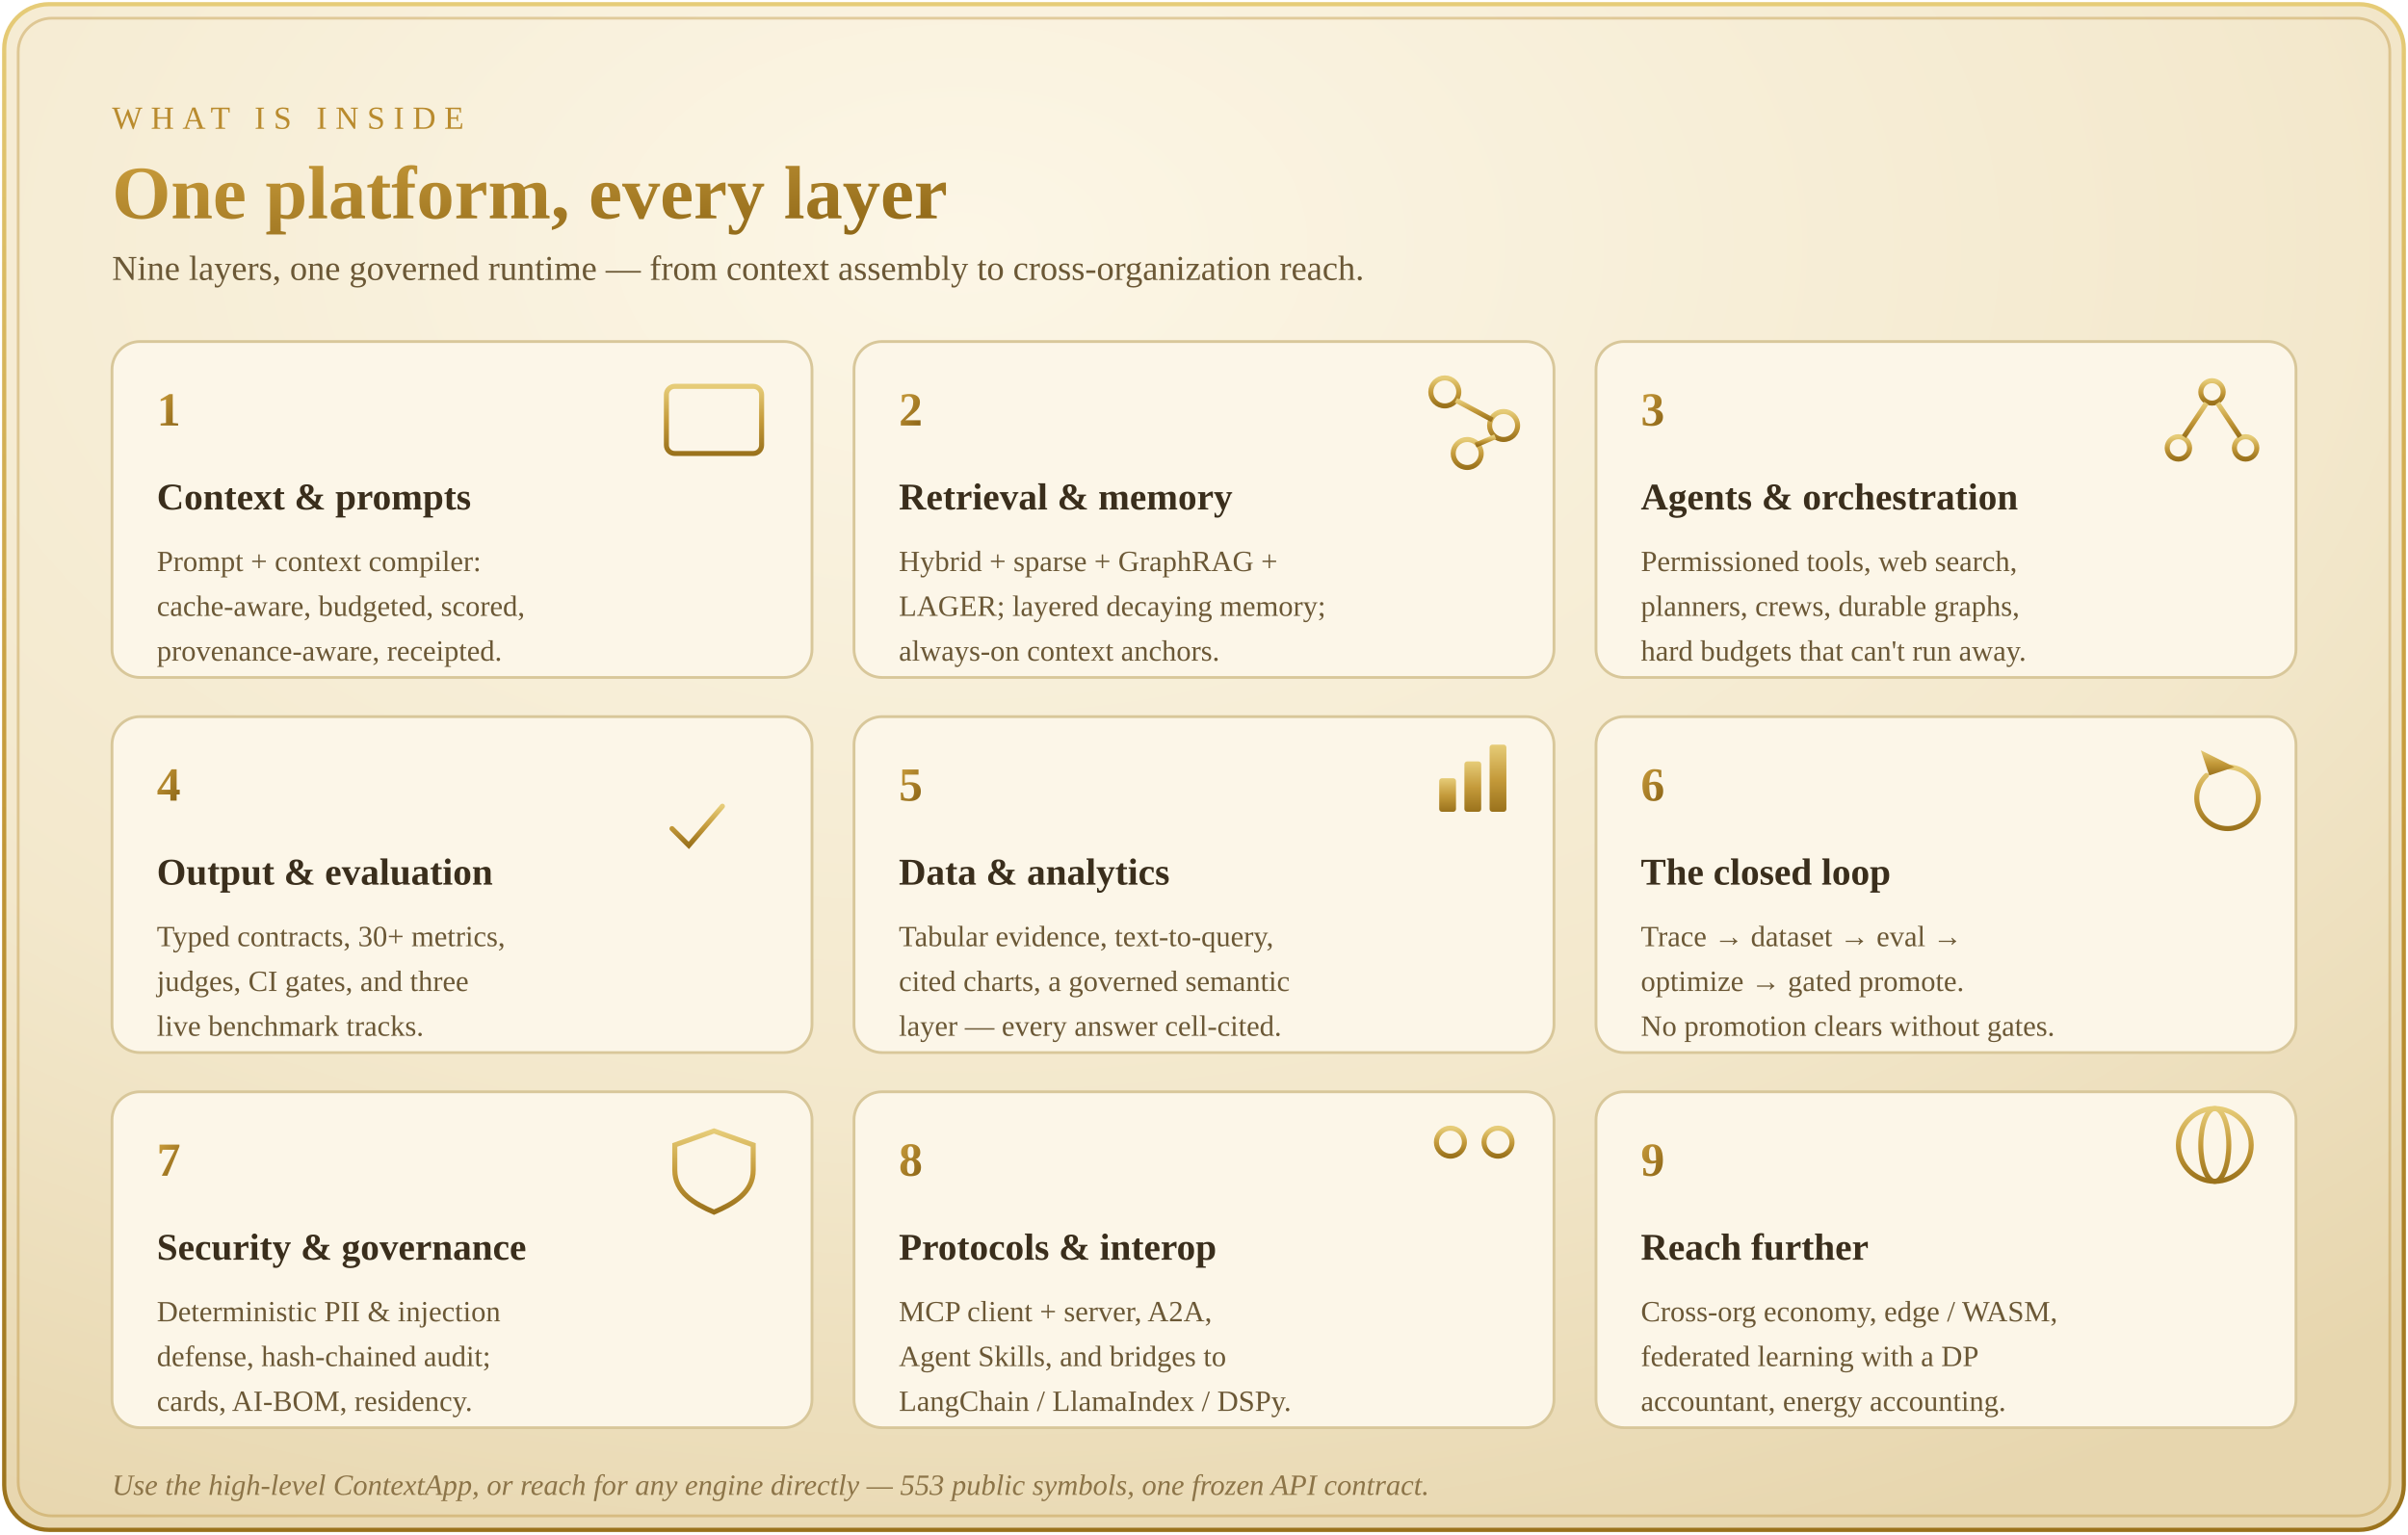
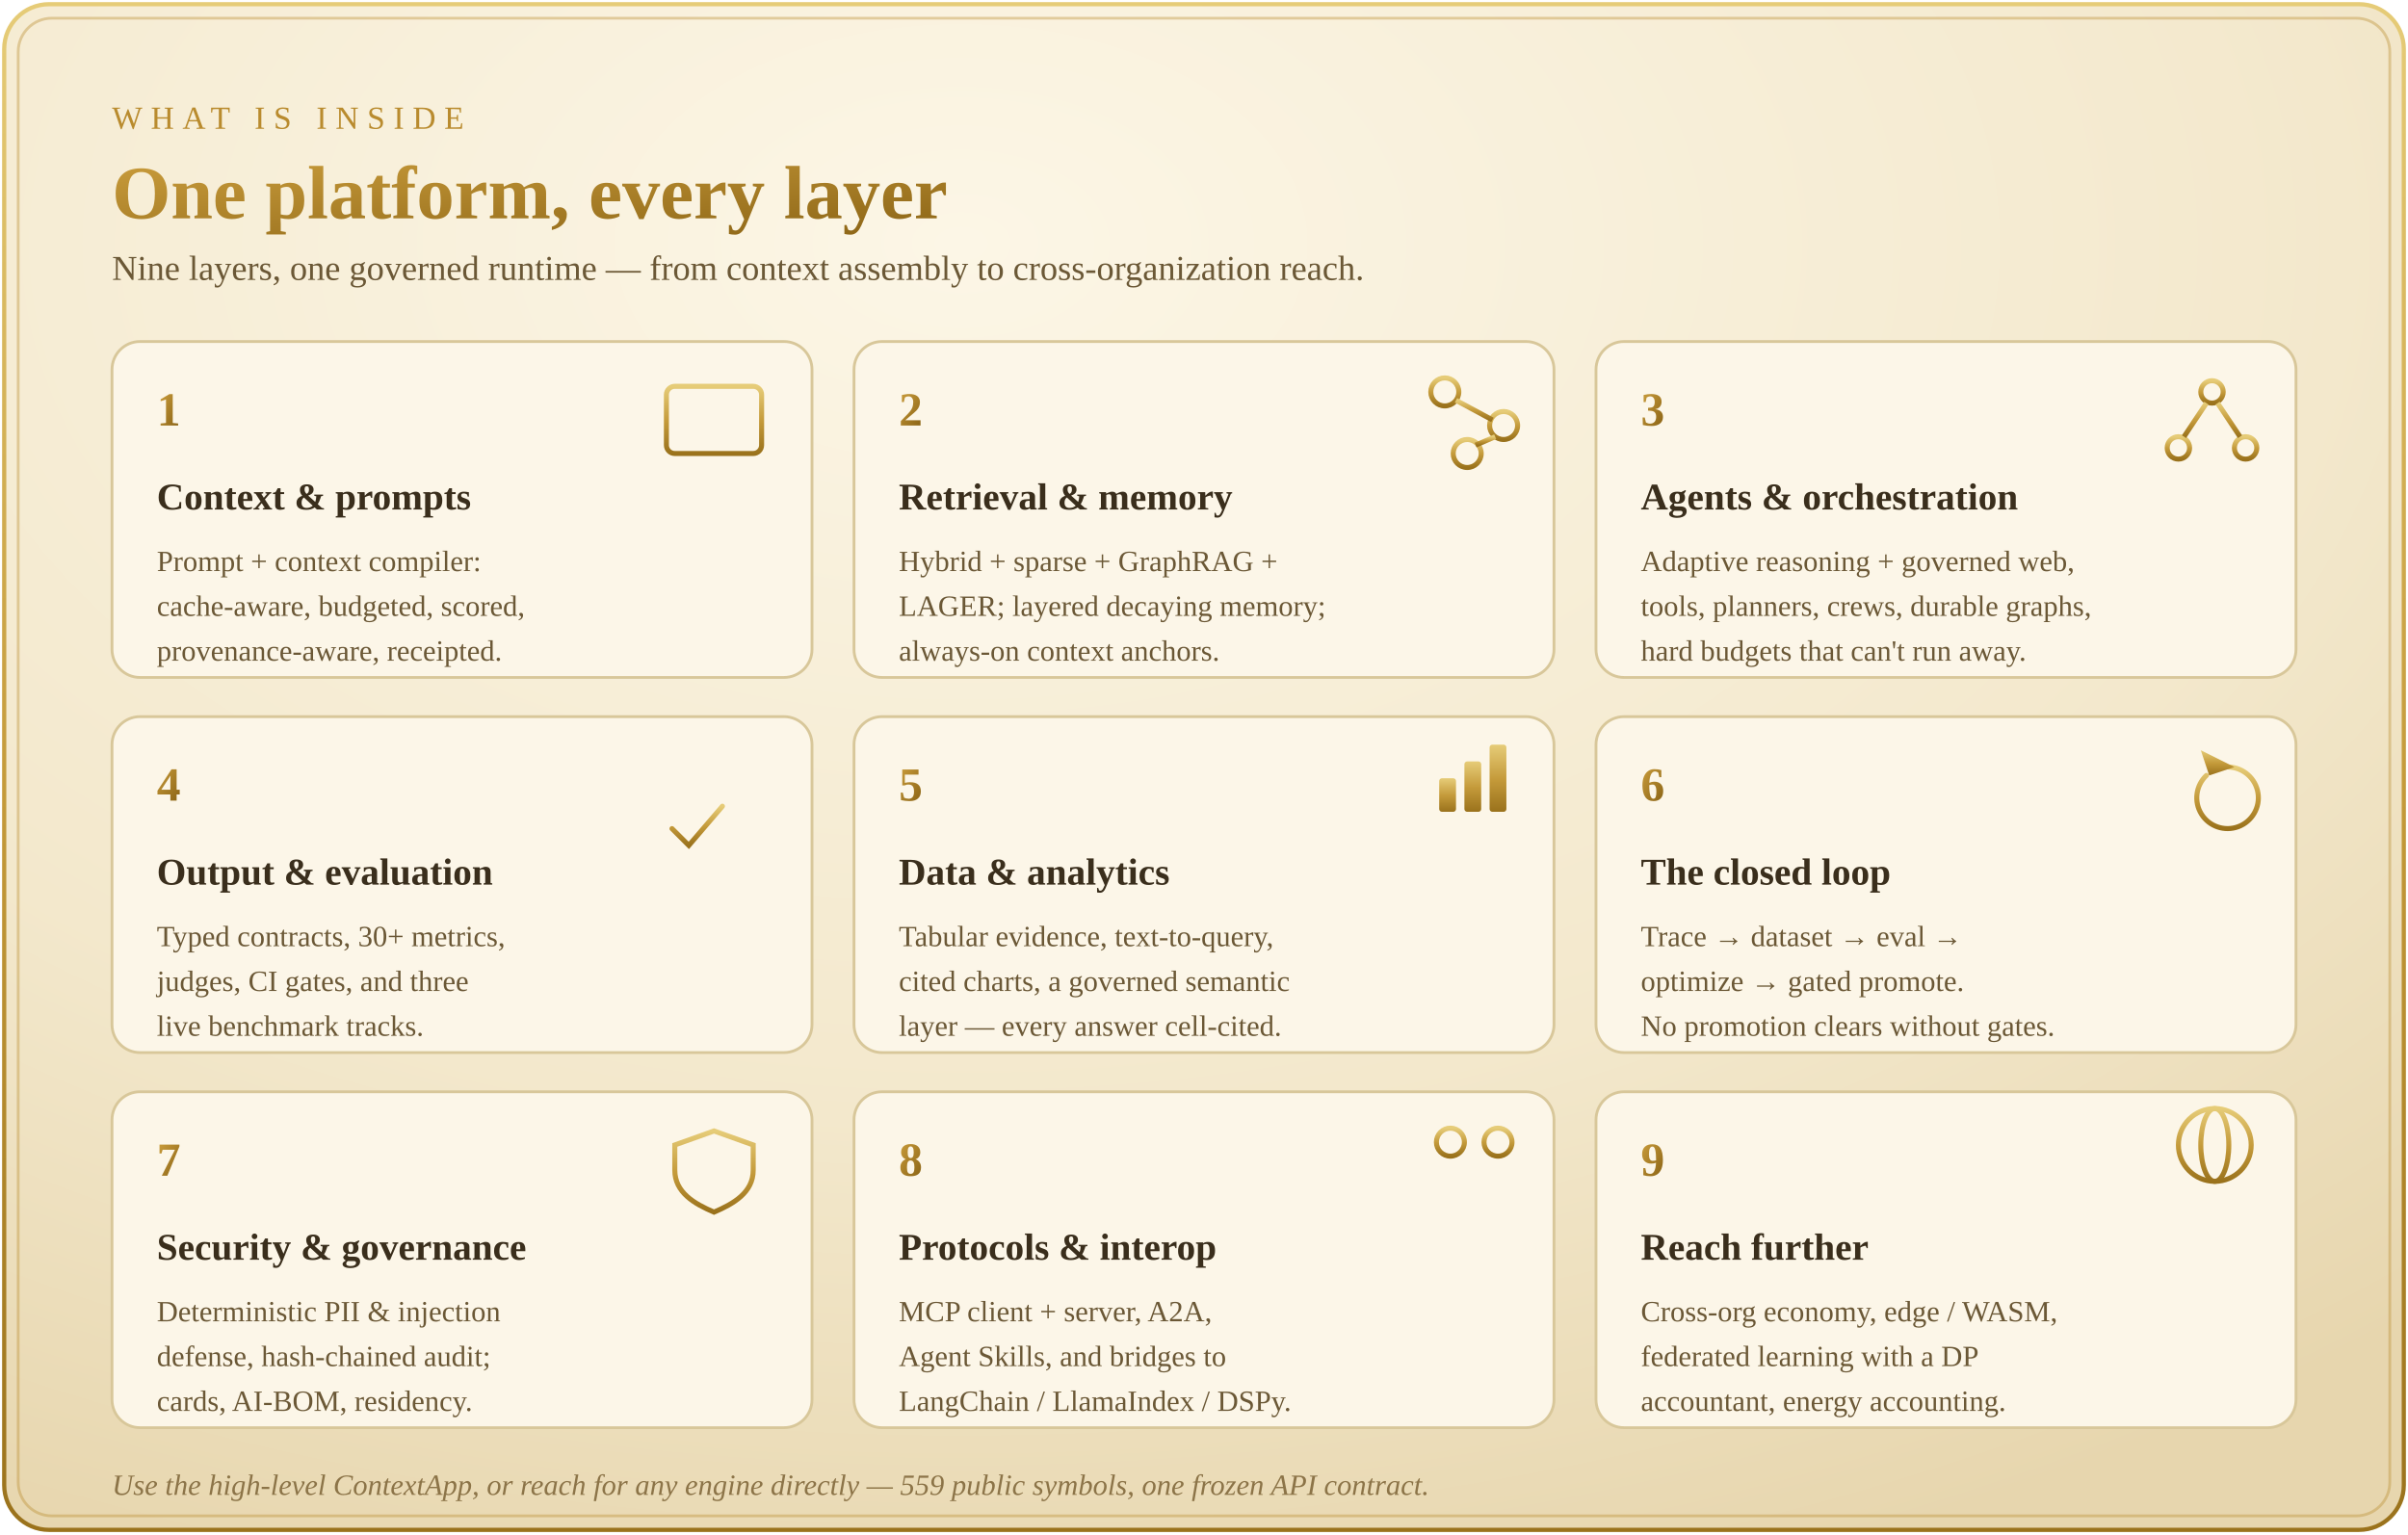
<svg xmlns="http://www.w3.org/2000/svg" width="860" height="548" viewBox="0 0 860 548" role="img" aria-labelledby="feat_t feat_d">
  <defs>
    <radialGradient id="feat_parch" cx="40%" cy="16%" r="92%">
      <stop offset="0%" stop-color="#FCF6E6" />
      <stop offset="62%" stop-color="#F3E8CC" />
      <stop offset="100%" stop-color="#E7D6AE" />
    </radialGradient>
    <linearGradient id="feat_gold" x1="0" y1="0" x2="0" y2="1">
      <stop offset="0%" stop-color="#E6CC78" />
      <stop offset="52%" stop-color="#C49A3A" />
      <stop offset="100%" stop-color="#9A721C" />
    </linearGradient>
    <linearGradient id="feat_goldtext" x1="0" y1="0" x2="1" y2="1">
      <stop offset="0%" stop-color="#C79A3A" />
      <stop offset="100%" stop-color="#8C6516" />
    </linearGradient>
  </defs>
  <rect x="1.5" y="1.5" width="857" height="545" rx="16" fill="url(#feat_parch)" stroke="url(#feat_gold)" stroke-width="1.5" />
  <rect x="6.5" y="6.5" width="847" height="535" rx="12" fill="none" stroke="#B98B2E" stroke-width="1" opacity="0.38" />
  <g font-family="Georgia, 'Times New Roman', serif">
    <text x="40" y="46" font-size="11.5" letter-spacing="3" fill="#B98B2E">WHAT IS INSIDE</text>
    <text x="40" y="78" font-size="27" font-weight="700" fill="url(#feat_goldtext)">One platform, every layer</text>
    <text x="40" y="100" font-size="12.5" fill="#6B5836">Nine layers, one governed runtime — from context assembly to cross-organization reach.</text>
    <g>
      <rect x="40" y="122" width="250" height="120" rx="10" fill="#FCF6E8" stroke="#D8C79A" stroke-width="1" />
      <text x="56" y="152" font-size="17" font-weight="700" fill="url(#feat_goldtext)">1</text>
      <g stroke="url(#feat_gold)" stroke-width="1.8" fill="none">
        <rect x="238" y="138" width="34" height="24" rx="3" />
        <line x1="238" y1="146" x2="272" y2="146" />
        <line x1="244" y1="154" x2="266" y2="154" />
      </g>
      <text x="56" y="182" font-size="13.5" font-weight="700" fill="#3A2E1C">Context &amp; prompts</text>
      <text x="56" y="204" font-size="10.5" fill="#6B5836">Prompt + context compiler:</text>
      <text x="56" y="220" font-size="10.5" fill="#6B5836">cache-aware, budgeted, scored,</text>
      <text x="56" y="236" font-size="10.5" fill="#6B5836">provenance-aware, receipted.</text>
    </g>
    <g>
      <rect x="305" y="122" width="250" height="120" rx="10" fill="#FCF6E8" stroke="#D8C79A" stroke-width="1" />
      <text x="321" y="152" font-size="17" font-weight="700" fill="url(#feat_goldtext)">2</text>
      <g stroke="url(#feat_gold)" stroke-width="1.8" fill="none">
        <circle cx="516" cy="140" r="5" />
        <circle cx="537" cy="152" r="5" />
        <circle cx="524" cy="162" r="5" />
        <line x1="520" y1="143" x2="533" y2="150" />
        <line x1="534" y1="156" x2="527" y2="159" />
      </g>
      <text x="321" y="182" font-size="13.5" font-weight="700" fill="#3A2E1C">Retrieval &amp; memory</text>
      <text x="321" y="204" font-size="10.5" fill="#6B5836">Hybrid + sparse + GraphRAG +</text>
      <text x="321" y="220" font-size="10.5" fill="#6B5836">LAGER; layered decaying memory;</text>
      <text x="321" y="236" font-size="10.5" fill="#6B5836">always-on context anchors.</text>
    </g>
    <g>
      <rect x="570" y="122" width="250" height="120" rx="10" fill="#FCF6E8" stroke="#D8C79A" stroke-width="1" />
      <text x="586" y="152" font-size="17" font-weight="700" fill="url(#feat_goldtext)">3</text>
      <g stroke="url(#feat_gold)" stroke-width="1.8" fill="none">
        <circle cx="790" cy="140" r="4" />
        <circle cx="778" cy="160" r="4" />
        <circle cx="802" cy="160" r="4" />
        <line x1="788" y1="144" x2="780" y2="156" />
        <line x1="792" y1="144" x2="800" y2="156" />
      </g>
      <text x="586" y="182" font-size="13.5" font-weight="700" fill="#3A2E1C">Agents &amp; orchestration</text>
-       <text x="586" y="204" font-size="10.5" fill="#6B5836">Permissioned tools, web search,</text>
-       <text x="586" y="220" font-size="10.5" fill="#6B5836">planners, crews, durable graphs,</text>
+       <text x="586" y="204" font-size="10.5" fill="#6B5836">Adaptive reasoning + governed web,</text>
+       <text x="586" y="220" font-size="10.5" fill="#6B5836">tools, planners, crews, durable graphs,</text>
      <text x="586" y="236" font-size="10.5" fill="#6B5836">hard budgets that can't run away.</text>
    </g>
    <g>
      <rect x="40" y="256" width="250" height="120" rx="10" fill="#FCF6E8" stroke="#D8C79A" stroke-width="1" />
      <text x="56" y="286" font-size="17" font-weight="700" fill="url(#feat_goldtext)">4</text>
      <g stroke="url(#feat_gold)" stroke-width="1.8" fill="none" stroke-linecap="round">
        <path d="M240 296 l6 6 l12 -14" />
        <line x1="238" y1="278" x2="272" y2="278" />
      </g>
      <text x="56" y="316" font-size="13.5" font-weight="700" fill="#3A2E1C">Output &amp; evaluation</text>
      <text x="56" y="338" font-size="10.5" fill="#6B5836">Typed contracts, 30+ metrics,</text>
      <text x="56" y="354" font-size="10.5" fill="#6B5836">judges, CI gates, and three</text>
      <text x="56" y="370" font-size="10.5" fill="#6B5836">live benchmark tracks.</text>
    </g>
    <g>
      <rect x="305" y="256" width="250" height="120" rx="10" fill="#FCF6E8" stroke="#D8C79A" stroke-width="1" />
      <text x="321" y="286" font-size="17" font-weight="700" fill="url(#feat_goldtext)">5</text>
      <g fill="url(#feat_gold)">
        <rect x="514" y="278" width="6" height="12" rx="1" />
        <rect x="523" y="272" width="6" height="18" rx="1" />
        <rect x="532" y="266" width="6" height="24" rx="1" />
      </g>
      <text x="321" y="316" font-size="13.5" font-weight="700" fill="#3A2E1C">Data &amp; analytics</text>
      <text x="321" y="338" font-size="10.5" fill="#6B5836">Tabular evidence, text-to-query,</text>
      <text x="321" y="354" font-size="10.5" fill="#6B5836">cited charts, a governed semantic</text>
      <text x="321" y="370" font-size="10.5" fill="#6B5836">layer — every answer cell-cited.</text>
    </g>
    <g>
      <rect x="570" y="256" width="250" height="120" rx="10" fill="#FCF6E8" stroke="#D8C79A" stroke-width="1" />
      <text x="586" y="286" font-size="17" font-weight="700" fill="url(#feat_goldtext)">6</text>
      <g stroke="url(#feat_gold)" stroke-width="1.8" fill="none">
        <path d="M796 274 a11 11 0 1 1 -8 3" stroke-linecap="round" />
        <path d="M786 268 l3 9 l9 -3" fill="url(#feat_gold)" stroke="none" />
      </g>
      <text x="586" y="316" font-size="13.5" font-weight="700" fill="#3A2E1C">The closed loop</text>
      <text x="586" y="338" font-size="10.5" fill="#6B5836">Trace → dataset → eval →</text>
      <text x="586" y="354" font-size="10.5" fill="#6B5836">optimize → gated promote.</text>
      <text x="586" y="370" font-size="10.5" fill="#6B5836">No promotion clears without gates.</text>
    </g>
    <g>
      <rect x="40" y="390" width="250" height="120" rx="10" fill="#FCF6E8" stroke="#D8C79A" stroke-width="1" />
      <text x="56" y="420" font-size="17" font-weight="700" fill="url(#feat_goldtext)">7</text>
      <g stroke="url(#feat_gold)" stroke-width="1.8" fill="none">
        <path d="M255 404 l14 5 v9 c0 8 -7 12 -14 15 c-7 -3 -14 -7 -14 -15 v-9 z" />
      </g>
      <text x="56" y="450" font-size="13.5" font-weight="700" fill="#3A2E1C">Security &amp; governance</text>
      <text x="56" y="472" font-size="10.5" fill="#6B5836">Deterministic PII &amp; injection</text>
      <text x="56" y="488" font-size="10.5" fill="#6B5836">defense, hash-chained audit;</text>
      <text x="56" y="504" font-size="10.5" fill="#6B5836">cards, AI-BOM, residency.</text>
    </g>
    <g>
      <rect x="305" y="390" width="250" height="120" rx="10" fill="#FCF6E8" stroke="#D8C79A" stroke-width="1" />
      <text x="321" y="420" font-size="17" font-weight="700" fill="url(#feat_goldtext)">8</text>
      <g stroke="url(#feat_gold)" stroke-width="1.8" fill="none">
        <circle cx="518" cy="408" r="5" />
        <circle cx="535" cy="408" r="5" />
        <line x1="523" y1="408" x2="530" y2="408" />
        <line x1="526" y1="413" x2="526" y2="420" />
      </g>
      <text x="321" y="450" font-size="13.5" font-weight="700" fill="#3A2E1C">Protocols &amp; interop</text>
      <text x="321" y="472" font-size="10.5" fill="#6B5836">MCP client + server, A2A,</text>
      <text x="321" y="488" font-size="10.5" fill="#6B5836">Agent Skills, and bridges to</text>
      <text x="321" y="504" font-size="10.5" fill="#6B5836">LangChain / LlamaIndex / DSPy.</text>
    </g>
    <g>
      <rect x="570" y="390" width="250" height="120" rx="10" fill="#FCF6E8" stroke="#D8C79A" stroke-width="1" />
      <text x="586" y="420" font-size="17" font-weight="700" fill="url(#feat_goldtext)">9</text>
      <g stroke="url(#feat_gold)" stroke-width="1.8" fill="none">
        <circle cx="791" cy="409" r="13" />
        <ellipse cx="791" cy="409" rx="5" ry="13" />
        <line x1="778" y1="409" x2="804" y2="409" />
      </g>
      <text x="586" y="450" font-size="13.5" font-weight="700" fill="#3A2E1C">Reach further</text>
      <text x="586" y="472" font-size="10.5" fill="#6B5836">Cross-org economy, edge / WASM,</text>
      <text x="586" y="488" font-size="10.5" fill="#6B5836">federated learning with a DP</text>
      <text x="586" y="504" font-size="10.5" fill="#6B5836">accountant, energy accounting.</text>
    </g>
-     <text x="40" y="534" font-size="10.5" fill="#8C7448" font-style="italic">Use the high-level ContextApp, or reach for any engine directly — 553 public symbols, one frozen API contract.</text>
+     <text x="40" y="534" font-size="10.5" fill="#8C7448" font-style="italic">Use the high-level ContextApp, or reach for any engine directly — 559 public symbols, one frozen API contract.</text>
  </g>
</svg>
